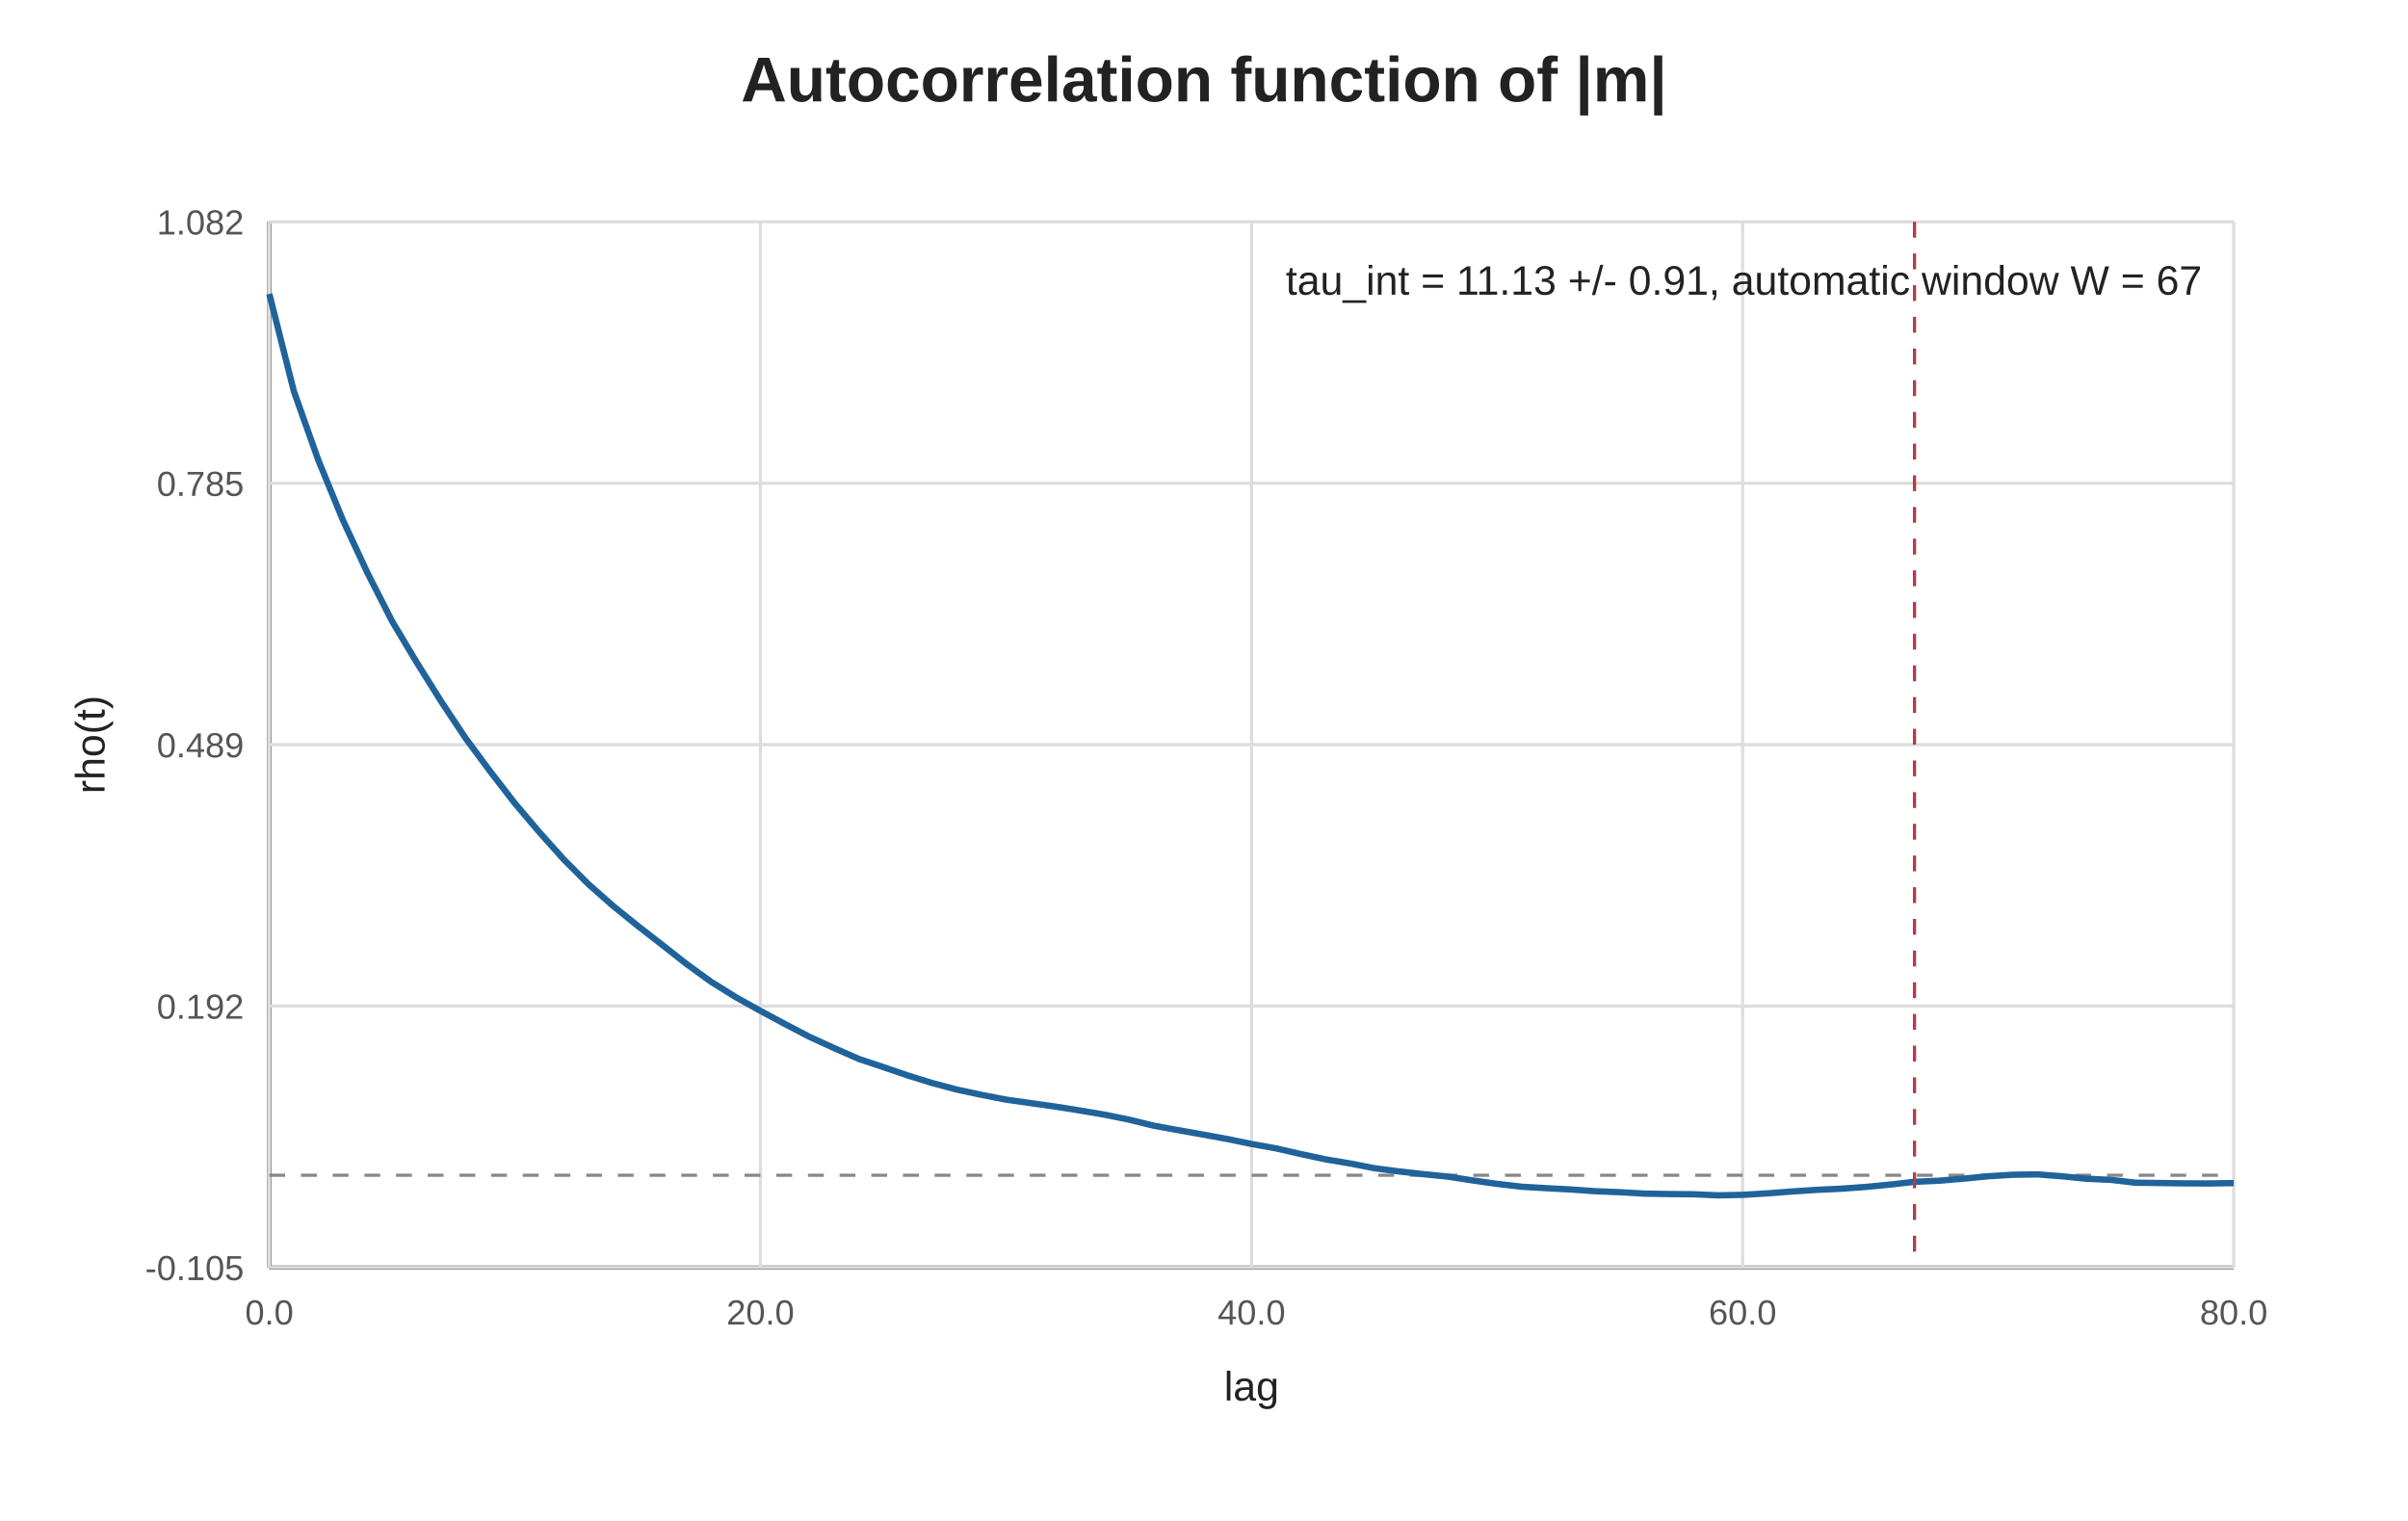
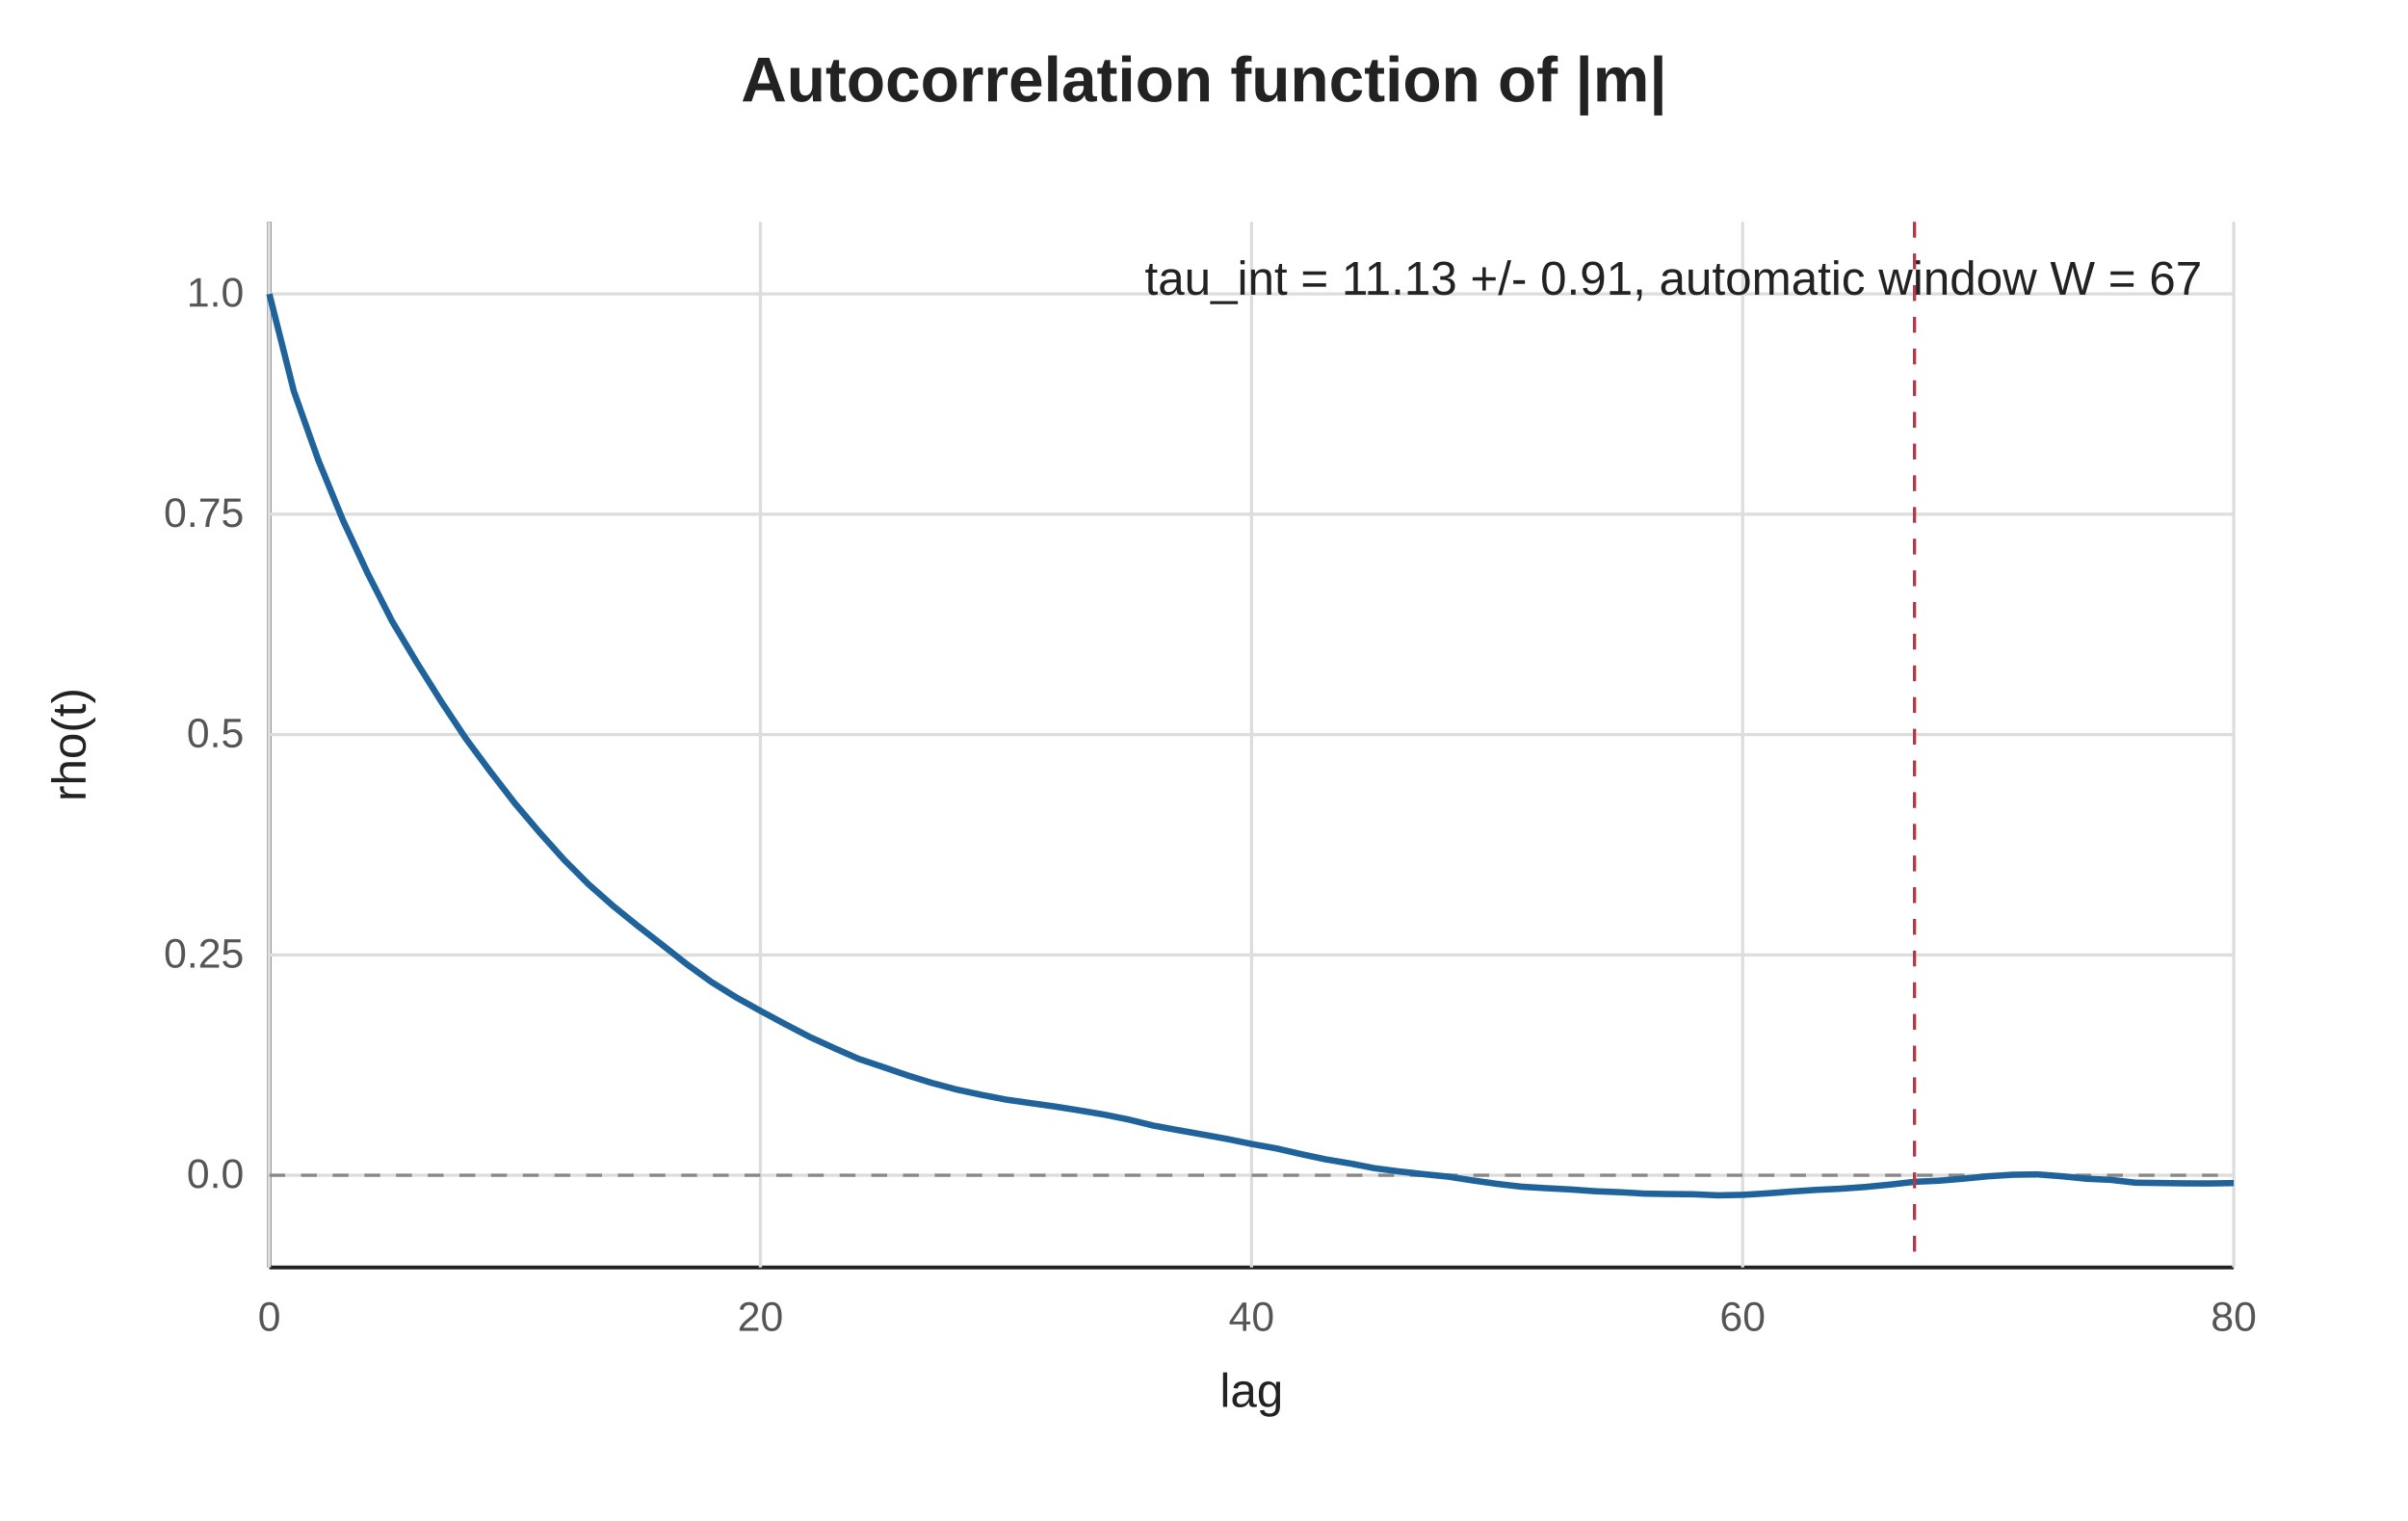
<svg xmlns="http://www.w3.org/2000/svg" width="760" height="480" viewBox="0 0 760 480">
  <rect width="100%" height="100%" fill="white" />
  <style>
    text { font-family: Arial, Helvetica, sans-serif; fill: #222; }
    .title { font-size: 20px; font-weight: bold; }
-     .label { font-size: 13px; }
-     .tick { font-size: 11px; fill: #555; }
+     .label { font-size: 15px; }
+     .tick { font-size: 13px; fill: #555; }
    .axis { stroke: #222; stroke-width: 1.2; }
    .grid { stroke: #ddd; stroke-width: 1; }
  </style>
  <text class="title" x="380" y="32" text-anchor="middle">Autocorrelation function of |m|</text>
  <line class="axis" x1="85" y1="400" x2="705" y2="400" />
  <line class="axis" x1="85" y1="70" x2="85" y2="400" />
  <line class="grid" x1="85.0" y1="70" x2="85.0" y2="400" />
-   <text class="tick" x="85.0" y="418" text-anchor="middle">0.0</text>
+   <text class="tick" x="85.0" y="420" text-anchor="middle">0</text>
  <line class="grid" x1="240.0" y1="70" x2="240.0" y2="400" />
-   <text class="tick" x="240.0" y="418" text-anchor="middle">20.0</text>
+   <text class="tick" x="240.0" y="420" text-anchor="middle">20</text>
  <line class="grid" x1="395.0" y1="70" x2="395.0" y2="400" />
-   <text class="tick" x="395.0" y="418" text-anchor="middle">40.0</text>
+   <text class="tick" x="395.0" y="420" text-anchor="middle">40</text>
  <line class="grid" x1="550.0" y1="70" x2="550.0" y2="400" />
-   <text class="tick" x="550.0" y="418" text-anchor="middle">60.0</text>
+   <text class="tick" x="550.0" y="420" text-anchor="middle">60</text>
  <line class="grid" x1="705.0" y1="70" x2="705.0" y2="400" />
-   <text class="tick" x="705.0" y="418" text-anchor="middle">80.0</text>
-   <line class="grid" x1="85" y1="400.0" x2="705" y2="400.0" />
-   <text class="tick" x="77" y="404.0" text-anchor="end">-0.105</text>
-   <line class="grid" x1="85" y1="317.5" x2="705" y2="317.5" />
-   <text class="tick" x="77" y="321.5" text-anchor="end">0.192</text>
-   <line class="grid" x1="85" y1="235.0" x2="705" y2="235.0" />
-   <text class="tick" x="77" y="239.0" text-anchor="end">0.489</text>
-   <line class="grid" x1="85" y1="152.5" x2="705" y2="152.5" />
-   <text class="tick" x="77" y="156.5" text-anchor="end">0.785</text>
-   <line class="grid" x1="85" y1="70.0" x2="705" y2="70.0" />
-   <text class="tick" x="77" y="74.0" text-anchor="end">1.082</text>
-   <text class="label" x="395.0" y="442" text-anchor="middle">lag</text>
-   <text class="label" transform="translate(33, 235.0) rotate(-90)" text-anchor="middle">rho(t)</text>
+   <text class="tick" x="705.0" y="420" text-anchor="middle">80</text>
+   <line class="grid" x1="85" y1="370.9" x2="705" y2="370.9" />
+   <text class="tick" x="77" y="374.9" text-anchor="end">0.0</text>
+   <line class="grid" x1="85" y1="301.37" x2="705" y2="301.37" />
+   <text class="tick" x="77" y="305.37" text-anchor="end">0.25</text>
+   <line class="grid" x1="85" y1="231.83" x2="705" y2="231.83" />
+   <text class="tick" x="77" y="235.83" text-anchor="end">0.5</text>
+   <line class="grid" x1="85" y1="162.29" x2="705" y2="162.29" />
+   <text class="tick" x="77" y="166.29" text-anchor="end">0.75</text>
+   <line class="grid" x1="85" y1="92.76" x2="705" y2="92.76" />
+   <text class="tick" x="77" y="96.76" text-anchor="end">1.0</text>
+   <text class="label" x="395.0" y="444" text-anchor="middle">lag</text>
+   <text class="label" transform="translate(27, 235.0) rotate(-90)" text-anchor="middle">rho(t)</text>
  <line x1="85" y1="370.9" x2="705" y2="370.9" stroke="#888" stroke-dasharray="5,5" />
  <path d="M 85.0 92.76 L 92.75 123.48 L 100.5 145.31 L 108.25 164.21 L 116.0 180.85 L 123.75 196.05 L 131.5 209.02 L 139.25 221.39 L 147.0 233.05 L 154.75 243.5 L 162.5 253.52 L 170.25 262.66 L 178.0 271.3 L 185.75 279.07 L 193.5 285.91 L 201.25 292.17 L 209.0 298.19 L 216.75 304.29 L 224.5 309.89 L 232.25 314.71 L 240.0 319.02 L 247.75 323.18 L 255.5 327.22 L 263.25 330.76 L 271.0 334.17 L 278.75 336.76 L 286.5 339.41 L 294.25 341.81 L 302.0 343.87 L 309.75 345.52 L 317.5 347.03 L 325.25 348.13 L 333.0 349.22 L 340.75 350.45 L 348.5 351.76 L 356.25 353.33 L 364.0 355.23 L 371.75 356.65 L 379.5 358.03 L 387.25 359.44 L 395.0 361.03 L 402.75 362.42 L 410.5 364.2 L 418.25 365.86 L 426.0 367.16 L 433.75 368.67 L 441.5 369.69 L 449.25 370.55 L 457.0 371.33 L 464.75 372.53 L 472.5 373.62 L 480.25 374.52 L 488.0 374.98 L 495.75 375.39 L 503.5 375.94 L 511.25 376.25 L 519.0 376.7 L 526.75 376.83 L 534.5 376.9 L 542.25 377.24 L 550.0 377.09 L 557.75 376.62 L 565.5 376.03 L 573.25 375.52 L 581.0 375.15 L 588.75 374.6 L 596.5 373.85 L 604.25 372.97 L 612.0 372.62 L 619.75 371.97 L 627.5 371.22 L 635.25 370.74 L 643.0 370.63 L 650.75 371.22 L 658.5 372.0 L 666.25 372.36 L 674.0 373.25 L 681.75 373.35 L 689.5 373.46 L 697.25 373.49 L 705.0 373.37" fill="none" stroke="#20639b" stroke-width="2" />
  <line x1="604.25" y1="70" x2="604.25" y2="400" stroke="#b23a48" stroke-dasharray="5,5" />
  <text class="label" x="695" y="93" text-anchor="end">tau_int = 11.13 +/- 0.91, automatic window W = 67</text>
</svg>
